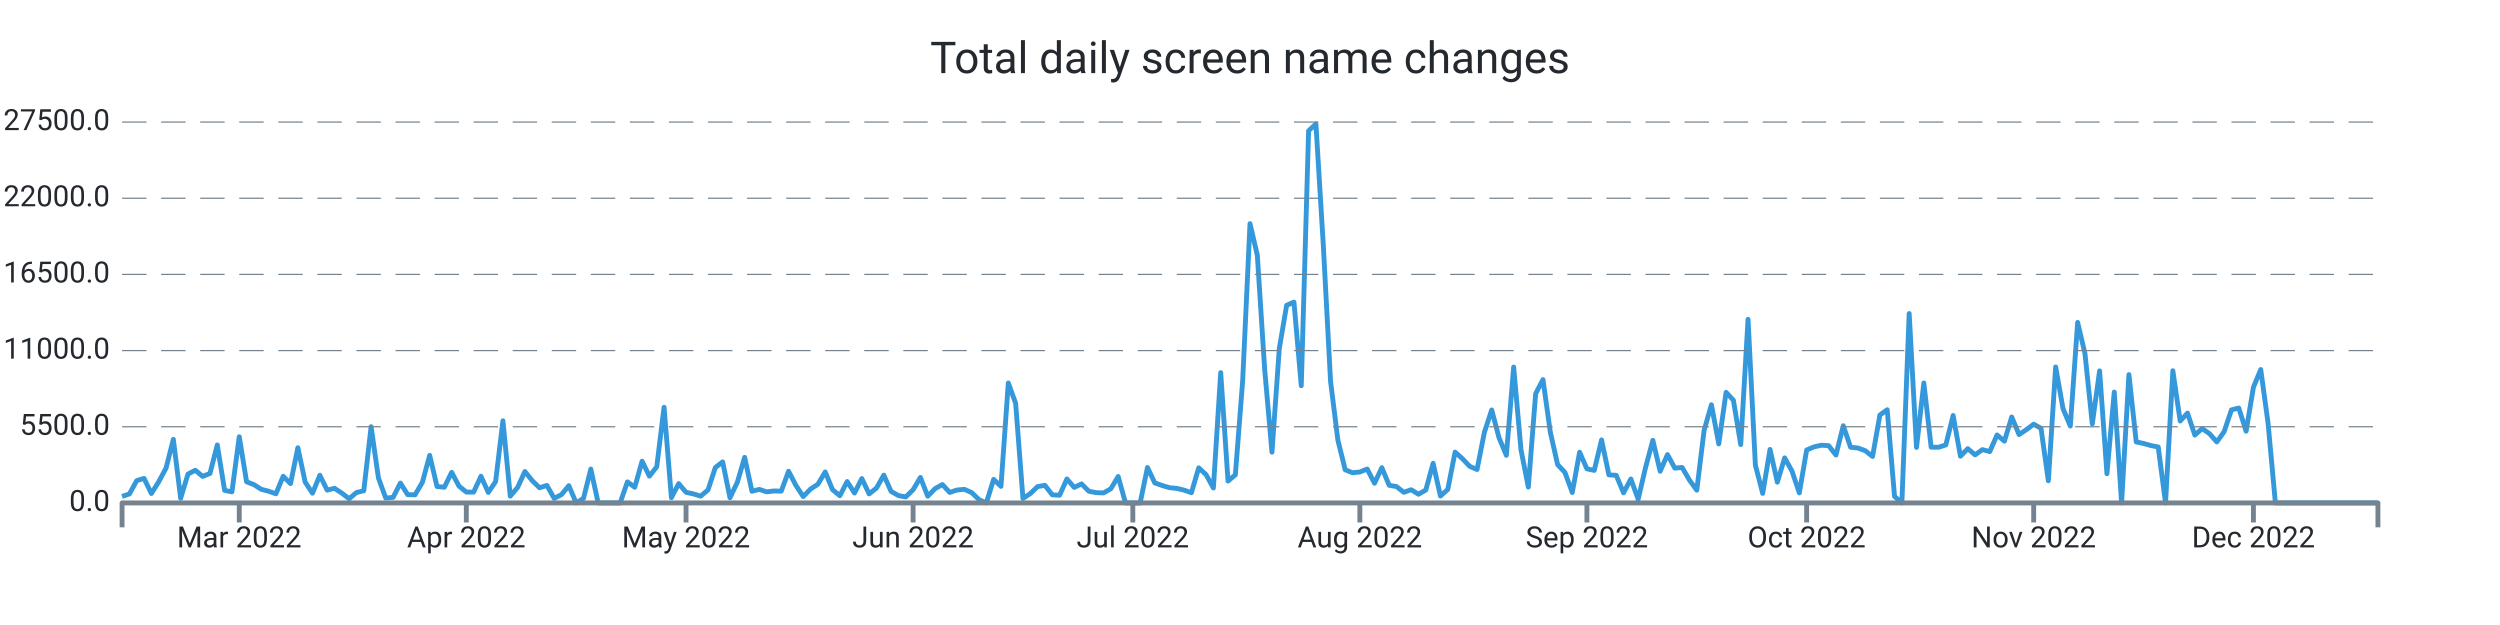
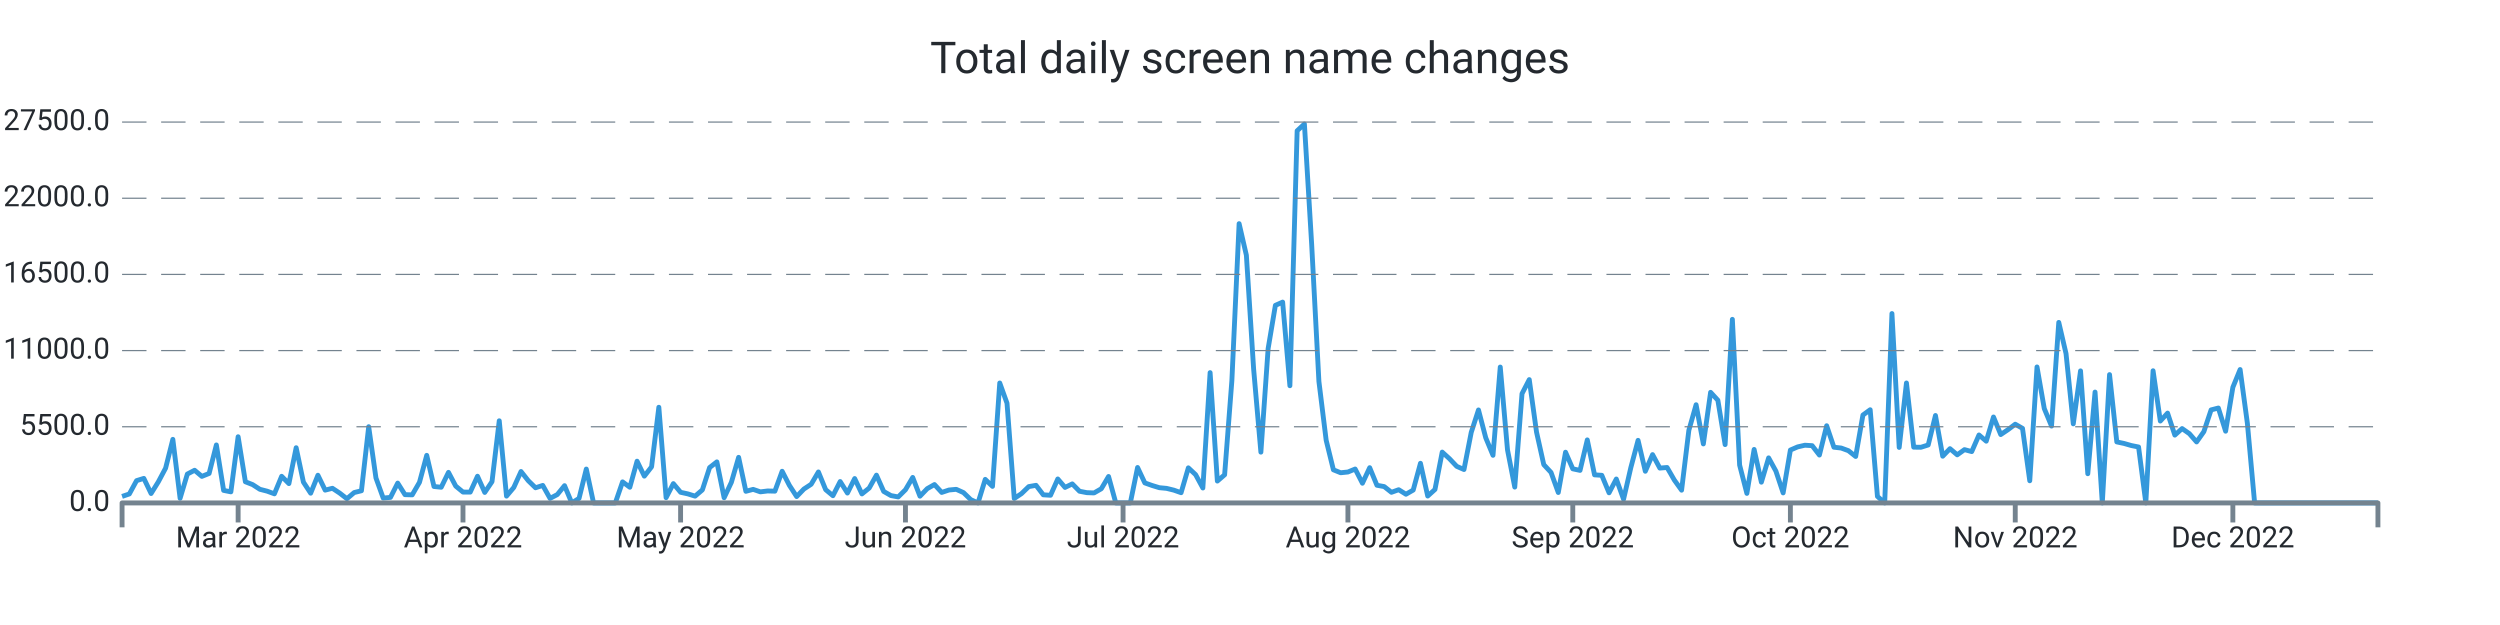
<svg xmlns="http://www.w3.org/2000/svg" width="1024.0" height="256.0" viewBox="0 0 1024.0 256.0" preserveAspectRatio="xMidYMid meet">
-   <path stroke="#3498db" stroke-linejoin="round" d="M 50.0 203.339 L 50 203.339L 53 202.33L 56 196.867L 59 195.948L 62 202.143L 65 197.355L 68 191.761L 71 179.962L 74 204.094L 77 194.172L 80 192.618L 83 195.125L 86 193.928L 89 182.248L 92 200.866L 95 201.456L 98 178.89L 101 197.338L 104 198.501L 107 200.418L 110 201.184L 113 202.267L 116 195.091L 119 198.081L 122 183.389L 125 197.474L 128 202.018L 131 194.66L 134 200.753L 137 200.004L 140 201.972L 143 204.275L 146 201.745L 149 201.014L 152 174.783L 155 195.761L 158 204.003L 161 203.731L 164 197.877L 167 202.608L 170 202.693L 173 197.559L 176 186.514L 179 199.266L 182 199.573L 185 193.48L 188 199.108L 191 201.547L 194 201.57L 197 195.069L 200 201.7L 203 197.287L 206 172.355L 209 203.209L 212 199.675L 215 193.129L 218 196.89L 221 199.788L 224 198.83L 227 204.134L 230 202.579L 233 198.926L 236 206L 239 204.128L 242 192.125L 245 206L 248 206L 251 206L 254 206L 257 197.372L 260 199.578L 263 188.902L 266 195.029L 269 191.206L 272 166.813L 275 203.839L 278 198.092L 281 201.643L 284 202.296L 287 203.22L 290 200.668L 293 191.512L 296 189.186L 299 203.867L 302 197.565L 305 187.325L 308 201.235L 311 200.446L 314 201.462L 317 201.099L 320 201.178L 323 193.026L 326 198.807L 329 203.391L 332 200.305L 335 198.359L 338 193.31L 341 200.566L 344 203.039L 347 197.23L 350 201.955L 353 196.016L 356 202.307L 359 199.913L 362 194.621L 365 201.292L 368 202.988L 371 203.544L 374 200.605L 377 195.562L 380 203.243L 383 200.157L 386 198.467L 389 201.7L 392 200.707L 395 200.429L 398 201.768L 401 204.644L 404 206L 407 196.356L 410 199.215L 413 156.874L 416 165.151L 419 204.173L 422 202.177L 425 199.312L 428 198.784L 431 202.676L 434 202.857L 437 196.186L 440 199.647L 443 198.206L 446 201.218L 449 201.791L 452 201.904L 455 200.197L 458 195.171L 461 206L 464 206L 467 206L 470 191.483L 473 197.797L 476 198.852L 479 199.76L 482 200.038L 485 200.764L 488 201.808L 491 191.631L 494 194.411L 497 199.885L 500 152.631L 503 197.048L 506 194.473L 509 155.904L 512 91.609L 515 104.538L 518 151.179L 521 185.198L 524 142.766L 527 125.067L 530 123.745L 533 157.997L 536 53.568L 539 50.789L 542 100.022L 545 156.245L 548 180.32L 551 192.437L 554 193.639L 557 193.333L 560 192.113L 563 197.933L 566 191.563L 569 198.767L 572 199.301L 575 201.649L 578 200.588L 581 202.438L 584 200.73L 587 189.77L 590 203.175L 593 200.486L 596 185.181L 599 187.887L 602 191.018L 605 192.317L 608 177.097L 611 167.913L 614 179.31L 617 186.497L 620 150.345L 623 184.273L 626 199.51L 629 161.248L 632 155.49L 635 176.961L 638 190.309L 641 193.509L 644 201.728L 647 185.226L 650 192.034L 653 192.669L 656 180.183L 659 194.501L 662 194.683L 665 201.853L 668 196.203L 671 204.491L 674 191.557L 677 180.365L 680 193.026L 683 186.208L 686 191.727L 689 191.483L 692 196.634L 695 200.781L 698 176.269L 701 165.78L 704 181.829L 707 160.698L 710 163.931L 713 182.106L 716 130.808L 719 190.496L 722 202.091L 725 184.092L 728 197.502L 731 187.541L 734 192.953L 737 201.887L 740 184.336L 743 183.048L 746 182.367L 749 182.543L 752 186.389L 755 174.386L 758 183.179L 761 183.513L 764 184.602L 767 186.968L 770 170.001L 773 167.834L 776 203.322L 779 206L 782 128.431L 785 183.264L 788 156.869L 791 183.156L 794 183.201L 797 182.26L 800 170.188L 803 186.866L 806 183.774L 809 186.299L 812 184.171L 815 184.966L 818 178.17L 821 180.705L 824 170.801L 827 177.994L 830 175.991L 833 173.756L 836 175.458L 839 196.918L 842 150.305L 845 167.34L 848 174.522L 851 132.056L 854 144.831L 857 173.609L 860 151.911L 863 194.036L 866 160.595L 869 206L 872 153.437L 875 181.012L 878 181.641L 881 182.492L 884 183.088L 887 206L 890 151.865L 893 172.457L 896 169.207L 899 178.221L 902 175.543L 905 177.614L 908 181.017L 911 176.808L 914 167.896L 917 167.125L 920 176.621L 923 158.633L 926 151.36L 929 173.353L 932 206L 935 206L 938 206L 941 206L 944 206L 947 206L 950 206L 953 206L 956 206L 959 206L 962 206L 965 206L 968 206L 971 206L 974 206" stroke-width="2.0" fill="none" />
+   <path stroke="#3498db" stroke-linejoin="round" d="M 50.0 203.339 L 50 203.339L 52.971 202.33L 55.942 196.867L 58.913 195.948L 61.884 202.143L 64.855 197.355L 67.826 191.761L 70.797 179.962L 73.768 204.094L 76.74 194.172L 79.711 192.618L 82.682 195.125L 85.653 193.928L 88.624 182.248L 91.595 200.866L 94.566 201.456L 97.537 178.89L 100.508 197.338L 103.479 198.501L 106.45 200.418L 109.421 201.184L 112.392 202.267L 115.363 195.091L 118.334 198.081L 121.305 183.389L 124.277 197.474L 127.248 202.018L 130.219 194.66L 133.19 200.753L 136.161 200.004L 139.132 201.972L 142.103 204.275L 145.074 201.745L 148.045 201.014L 151.016 174.783L 153.987 195.761L 156.958 204.003L 159.929 203.731L 162.9 197.877L 165.871 202.608L 168.842 202.693L 171.814 197.559L 174.785 186.514L 177.756 199.266L 180.727 199.573L 183.698 193.48L 186.669 199.108L 189.64 201.547L 192.611 201.57L 195.582 195.069L 198.553 201.7L 201.524 197.287L 204.495 172.355L 207.466 203.209L 210.437 199.675L 213.408 193.129L 216.379 196.89L 219.35 199.788L 222.322 198.83L 225.293 204.134L 228.264 202.579L 231.235 198.926L 234.206 206L 237.177 204.128L 240.148 192.125L 243.119 206L 246.09 206L 249.061 206L 252.032 206L 255.003 197.372L 257.974 199.578L 260.945 188.902L 263.916 195.029L 266.887 191.206L 269.859 166.813L 272.83 203.839L 275.801 198.092L 278.772 201.643L 281.743 202.296L 284.714 203.22L 287.685 200.668L 290.656 191.512L 293.627 189.186L 296.598 203.867L 299.569 197.565L 302.54 187.325L 305.511 201.235L 308.482 200.446L 311.453 201.462L 314.424 201.099L 317.395 201.178L 320.367 193.026L 323.338 198.807L 326.309 203.391L 329.28 200.305L 332.251 198.359L 335.222 193.31L 338.193 200.566L 341.164 203.039L 344.135 197.23L 347.106 201.955L 350.077 196.016L 353.048 202.307L 356.019 199.913L 358.99 194.621L 361.961 201.292L 364.932 202.988L 367.904 203.544L 370.875 200.605L 373.846 195.562L 376.817 203.243L 379.788 200.157L 382.759 198.467L 385.73 201.7L 388.701 200.707L 391.672 200.429L 394.643 201.768L 397.614 204.644L 400.585 206L 403.556 196.356L 406.527 199.215L 409.498 156.874L 412.469 165.151L 415.441 204.173L 418.412 202.177L 421.383 199.312L 424.354 198.784L 427.325 202.676L 430.296 202.857L 433.267 196.186L 436.238 199.647L 439.209 198.206L 442.18 201.218L 445.151 201.791L 448.122 201.904L 451.093 200.197L 454.064 195.171L 457.035 206L 460.006 206L 462.977 206L 465.949 191.483L 468.92 197.797L 471.891 198.852L 474.862 199.76L 477.833 200.038L 480.804 200.764L 483.775 201.808L 486.746 191.631L 489.717 194.411L 492.688 199.885L 495.659 152.631L 498.63 197.048L 501.601 194.473L 504.572 155.904L 507.543 91.609L 510.514 104.538L 513.486 151.179L 516.457 185.198L 519.428 142.766L 522.399 125.067L 525.37 123.745L 528.341 157.997L 531.312 53.568L 534.283 50.789L 537.254 100.022L 540.225 156.245L 543.196 180.32L 546.167 192.437L 549.138 193.639L 552.109 193.333L 555.08 192.113L 558.051 197.933L 561.023 191.563L 563.994 198.767L 566.965 199.301L 569.936 201.649L 572.907 200.588L 575.878 202.438L 578.849 200.73L 581.82 189.77L 584.791 203.175L 587.762 200.486L 590.733 185.181L 593.704 187.887L 596.675 191.018L 599.646 192.317L 602.617 177.097L 605.588 167.913L 608.559 179.31L 611.531 186.497L 614.502 150.345L 617.473 184.273L 620.444 199.51L 623.415 161.248L 626.386 155.49L 629.357 176.961L 632.328 190.309L 635.299 193.509L 638.27 201.728L 641.241 185.226L 644.212 192.034L 647.183 192.669L 650.154 180.183L 653.125 194.501L 656.096 194.683L 659.068 201.853L 662.039 196.203L 665.01 204.491L 667.981 191.557L 670.952 180.365L 673.923 193.026L 676.894 186.208L 679.865 191.727L 682.836 191.483L 685.807 196.634L 688.778 200.781L 691.749 176.269L 694.72 165.78L 697.691 181.829L 700.662 160.698L 703.633 163.931L 706.605 182.106L 709.576 130.808L 712.547 190.496L 715.518 202.091L 718.489 184.092L 721.46 197.502L 724.431 187.541L 727.402 192.953L 730.373 201.887L 733.344 184.336L 736.315 183.048L 739.286 182.367L 742.257 182.543L 745.228 186.389L 748.199 174.386L 751.17 183.179L 754.141 183.513L 757.113 184.602L 760.084 186.968L 763.055 170.001L 766.026 167.834L 768.997 203.322L 771.968 206L 774.939 128.431L 777.91 183.264L 780.881 156.869L 783.852 183.156L 786.823 183.201L 789.794 182.26L 792.765 170.188L 795.736 186.866L 798.707 183.774L 801.678 186.299L 804.65 184.171L 807.621 184.966L 810.592 178.17L 813.563 180.705L 816.534 170.801L 819.505 177.994L 822.476 175.991L 825.447 173.756L 828.418 175.458L 831.389 196.918L 834.36 150.305L 837.331 167.34L 840.302 174.522L 843.273 132.056L 846.244 144.831L 849.215 173.609L 852.186 151.911L 855.158 194.036L 858.129 160.595L 861.1 206L 864.071 153.437L 867.042 181.012L 870.013 181.641L 872.984 182.492L 875.955 183.088L 878.926 206L 881.897 151.865L 884.868 172.457L 887.839 169.207L 890.81 178.221L 893.781 175.543L 896.752 177.614L 899.723 181.017L 902.695 176.808L 905.666 167.896L 908.637 167.125L 911.608 176.621L 914.579 158.633L 917.55 151.36L 920.521 173.353L 923.492 206L 926.463 206L 929.434 206L 932.405 206L 935.376 206L 938.347 206L 941.318 206L 944.289 206L 947.26 206L 950.232 206L 953.203 206L 956.174 206L 959.145 206L 962.116 206L 965.087 206L 968.058 206L 971.029 206L 974 206" stroke-width="2.0" fill="none" />
  <text x="45.0" font-family="-apple-system, system-ui, BlinkMacSystemFont, Roboto" y="50.0" dominant-baseline="middle" text-anchor="end" font-size="12" fill="#24292f">27500.0</text>
  <path stroke="#74838f" stroke-dasharray="10 6" stroke-width="0.5" d="M 50.0 50.0 L 974.0 50.0" />
  <text x="45.0" font-family="-apple-system, system-ui, BlinkMacSystemFont, Roboto" y="81.2" dominant-baseline="middle" text-anchor="end" font-size="12" fill="#24292f">22000.0</text>
  <path stroke="#74838f" stroke-dasharray="10 6" stroke-width="0.5" d="M 50.0 81.2 L 974.0 81.2" />
  <text x="45.0" font-family="-apple-system, system-ui, BlinkMacSystemFont, Roboto" y="112.4" dominant-baseline="middle" text-anchor="end" font-size="12" fill="#24292f">16500.0</text>
  <path stroke="#74838f" stroke-dasharray="10 6" stroke-width="0.5" d="M 50.0 112.4 L 974.0 112.4" />
  <text x="45.0" font-family="-apple-system, system-ui, BlinkMacSystemFont, Roboto" y="143.6" dominant-baseline="middle" text-anchor="end" font-size="12" fill="#24292f">11000.0</text>
  <path stroke="#74838f" stroke-dasharray="10 6" stroke-width="0.5" d="M 50.0 143.6 L 974.0 143.6" />
  <text x="45.0" font-family="-apple-system, system-ui, BlinkMacSystemFont, Roboto" y="174.8" dominant-baseline="middle" text-anchor="end" font-size="12" fill="#24292f">5500.0</text>
  <path stroke="#74838f" stroke-dasharray="10 6" stroke-width="0.5" d="M 50.0 174.8 L 974.0 174.8" />
  <text x="45.0" font-family="-apple-system, system-ui, BlinkMacSystemFont, Roboto" y="206.0" dominant-baseline="middle" text-anchor="end" font-size="12" fill="#24292f">0.0</text>
-   <path stroke="#74838f" stroke-width="2.0" d="M 98.0 206.0 L 98.0 214.0" />
-   <text x="98.0" font-family="-apple-system, system-ui, BlinkMacSystemFont, Roboto" y="216.0" dominant-baseline="hanging" text-anchor="middle" font-size="12" fill="#24292f">Mar 2022</text>
-   <path stroke="#74838f" stroke-width="2.0" d="M 191.0 206.0 L 191.0 214.0" />
-   <text x="191.0" font-family="-apple-system, system-ui, BlinkMacSystemFont, Roboto" y="216.0" dominant-baseline="hanging" text-anchor="middle" font-size="12" fill="#24292f">Apr 2022</text>
-   <path stroke="#74838f" stroke-width="2.0" d="M 281.0 206.0 L 281.0 214.0" />
-   <text x="281.0" font-family="-apple-system, system-ui, BlinkMacSystemFont, Roboto" y="216.0" dominant-baseline="hanging" text-anchor="middle" font-size="12" fill="#24292f">May 2022</text>
-   <path stroke="#74838f" stroke-width="2.0" d="M 374.0 206.0 L 374.0 214.0" />
-   <text x="374.0" font-family="-apple-system, system-ui, BlinkMacSystemFont, Roboto" y="216.0" dominant-baseline="hanging" text-anchor="middle" font-size="12" fill="#24292f">Jun 2022</text>
-   <path stroke="#74838f" stroke-width="2.0" d="M 464.0 206.0 L 464.0 214.0" />
-   <text x="464.0" font-family="-apple-system, system-ui, BlinkMacSystemFont, Roboto" y="216.0" dominant-baseline="hanging" text-anchor="middle" font-size="12" fill="#24292f">Jul 2022</text>
-   <path stroke="#74838f" stroke-width="2.0" d="M 557.0 206.0 L 557.0 214.0" />
-   <text x="557.0" font-family="-apple-system, system-ui, BlinkMacSystemFont, Roboto" y="216.0" dominant-baseline="hanging" text-anchor="middle" font-size="12" fill="#24292f">Aug 2022</text>
-   <path stroke="#74838f" stroke-width="2.0" d="M 650.0 206.0 L 650.0 214.0" />
-   <text x="650.0" font-family="-apple-system, system-ui, BlinkMacSystemFont, Roboto" y="216.0" dominant-baseline="hanging" text-anchor="middle" font-size="12" fill="#24292f">Sep 2022</text>
-   <path stroke="#74838f" stroke-width="2.0" d="M 740.0 206.0 L 740.0 214.0" />
-   <text x="740.0" font-family="-apple-system, system-ui, BlinkMacSystemFont, Roboto" y="216.0" dominant-baseline="hanging" text-anchor="middle" font-size="12" fill="#24292f">Oct 2022</text>
-   <path stroke="#74838f" stroke-width="2.0" d="M 833.0 206.0 L 833.0 214.0" />
-   <text x="833.0" font-family="-apple-system, system-ui, BlinkMacSystemFont, Roboto" y="216.0" dominant-baseline="hanging" text-anchor="middle" font-size="12" fill="#24292f">Nov 2022</text>
-   <path stroke="#74838f" stroke-width="2.0" d="M 923.0 206.0 L 923.0 214.0" />
-   <text x="923.0" font-family="-apple-system, system-ui, BlinkMacSystemFont, Roboto" y="216.0" dominant-baseline="hanging" text-anchor="middle" font-size="12" fill="#24292f">Dec 2022</text>
+   <path stroke="#74838f" stroke-width="2.0" d="M 97.537 206.0 L 97.537 214.0" />
+   <text x="97.537" font-family="-apple-system, system-ui, BlinkMacSystemFont, Roboto" y="216.0" dominant-baseline="hanging" text-anchor="middle" font-size="12" fill="#24292f">Mar 2022</text>
+   <path stroke="#74838f" stroke-width="2.0" d="M 189.64 206.0 L 189.64 214.0" />
+   <text x="189.64" font-family="-apple-system, system-ui, BlinkMacSystemFont, Roboto" y="216.0" dominant-baseline="hanging" text-anchor="middle" font-size="12" fill="#24292f">Apr 2022</text>
+   <path stroke="#74838f" stroke-width="2.0" d="M 278.772 206.0 L 278.772 214.0" />
+   <text x="278.772" font-family="-apple-system, system-ui, BlinkMacSystemFont, Roboto" y="216.0" dominant-baseline="hanging" text-anchor="middle" font-size="12" fill="#24292f">May 2022</text>
+   <path stroke="#74838f" stroke-width="2.0" d="M 370.875 206.0 L 370.875 214.0" />
+   <text x="370.875" font-family="-apple-system, system-ui, BlinkMacSystemFont, Roboto" y="216.0" dominant-baseline="hanging" text-anchor="middle" font-size="12" fill="#24292f">Jun 2022</text>
+   <path stroke="#74838f" stroke-width="2.0" d="M 460.006 206.0 L 460.006 214.0" />
+   <text x="460.006" font-family="-apple-system, system-ui, BlinkMacSystemFont, Roboto" y="216.0" dominant-baseline="hanging" text-anchor="middle" font-size="12" fill="#24292f">Jul 2022</text>
+   <path stroke="#74838f" stroke-width="2.0" d="M 552.109 206.0 L 552.109 214.0" />
+   <text x="552.109" font-family="-apple-system, system-ui, BlinkMacSystemFont, Roboto" y="216.0" dominant-baseline="hanging" text-anchor="middle" font-size="12" fill="#24292f">Aug 2022</text>
+   <path stroke="#74838f" stroke-width="2.0" d="M 644.212 206.0 L 644.212 214.0" />
+   <text x="644.212" font-family="-apple-system, system-ui, BlinkMacSystemFont, Roboto" y="216.0" dominant-baseline="hanging" text-anchor="middle" font-size="12" fill="#24292f">Sep 2022</text>
+   <path stroke="#74838f" stroke-width="2.0" d="M 733.344 206.0 L 733.344 214.0" />
+   <text x="733.344" font-family="-apple-system, system-ui, BlinkMacSystemFont, Roboto" y="216.0" dominant-baseline="hanging" text-anchor="middle" font-size="12" fill="#24292f">Oct 2022</text>
+   <path stroke="#74838f" stroke-width="2.0" d="M 825.447 206.0 L 825.447 214.0" />
+   <text x="825.447" font-family="-apple-system, system-ui, BlinkMacSystemFont, Roboto" y="216.0" dominant-baseline="hanging" text-anchor="middle" font-size="12" fill="#24292f">Nov 2022</text>
+   <path stroke="#74838f" stroke-width="2.0" d="M 914.579 206.0 L 914.579 214.0" />
+   <text x="914.579" font-family="-apple-system, system-ui, BlinkMacSystemFont, Roboto" y="216.0" dominant-baseline="hanging" text-anchor="middle" font-size="12" fill="#24292f">Dec 2022</text>
  <path stroke="#74838f" stroke-linejoin="round" stroke-width="2.0" d="M 50.0 216.0 L 50.0 206.0 L 974.0 206.0 L 974.0 216.0" fill="none" />
  <text x="512.0" y="25.0" font-family="-apple-system, system-ui, BlinkMacSystemFont, Roboto" dominant-baseline="middle" text-anchor="middle" font-size="18" fill="#24292f">Total daily screen name changes</text>
</svg>
